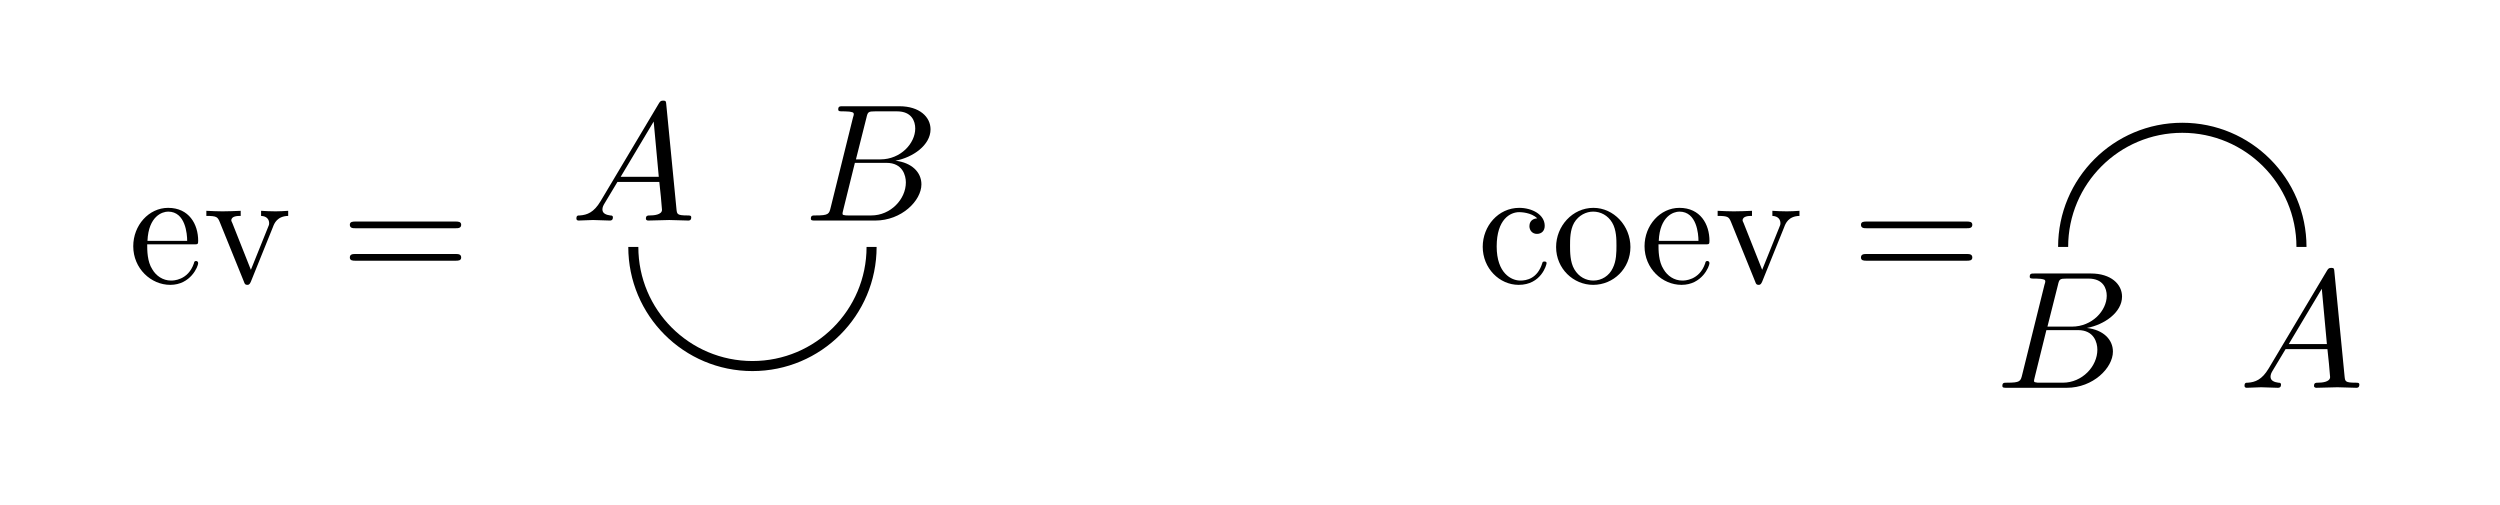
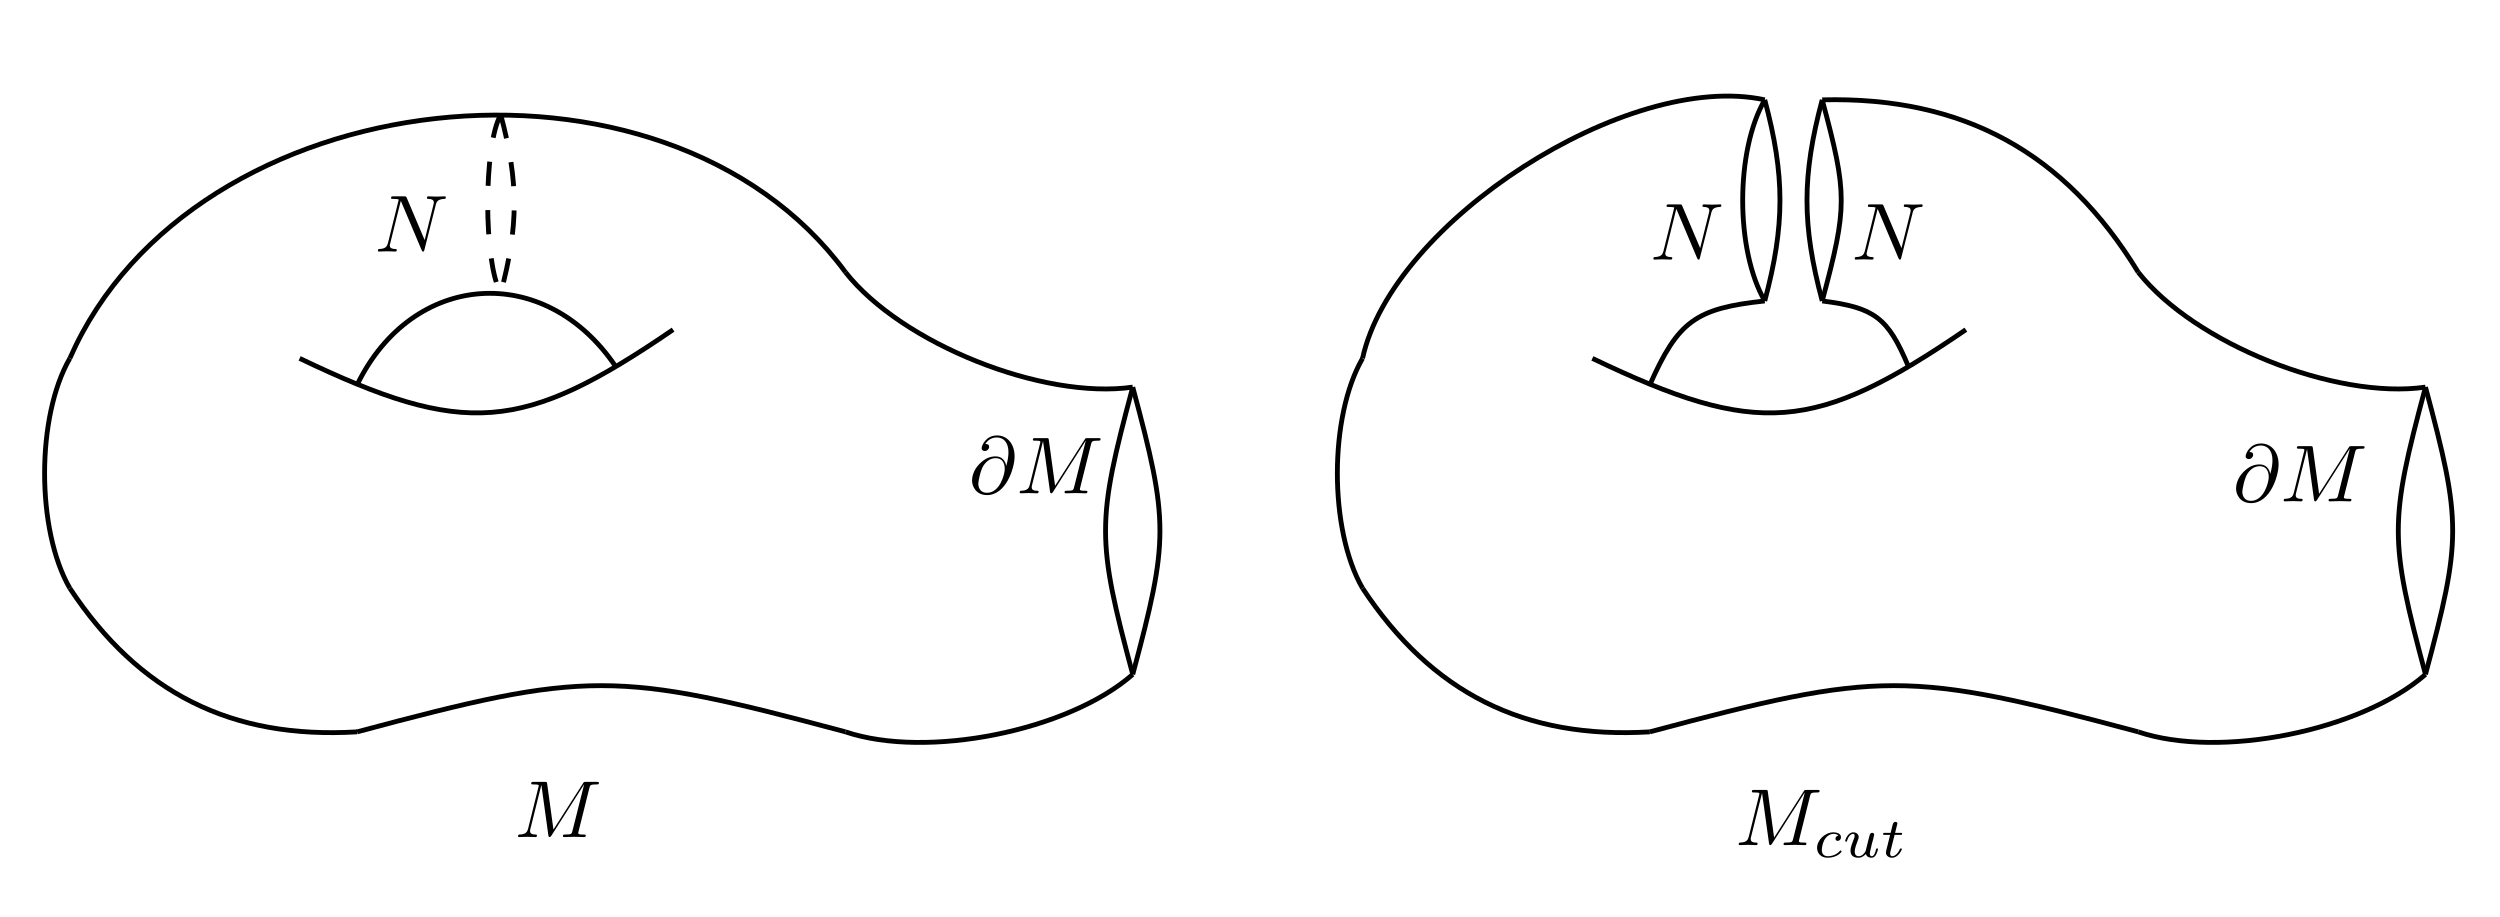
- <svg xmlns="http://www.w3.org/2000/svg" xmlns:xlink="http://www.w3.org/1999/xlink" width="181.975pt" height="36.716pt" viewBox="0 0 145.58 29.373">
+ <svg xmlns="http://www.w3.org/2000/svg" xmlns:xlink="http://www.w3.org/1999/xlink" width="382.178pt" height="140.053pt" viewBox="0 0 305.742 112.042">
  <defs>
    <g>
      <g id="glyph-0-0">
-         <path d="M 1.094 -2.453 C 1.156 -3.906 1.969 -4.156 2.297 -4.156 C 3.312 -4.156 3.406 -2.844 3.406 -2.453 Z M 1.078 -2.25 L 3.797 -2.25 C 4.016 -2.25 4.047 -2.25 4.047 -2.453 C 4.047 -3.422 3.516 -4.375 2.297 -4.375 C 1.172 -4.375 0.266 -3.359 0.266 -2.141 C 0.266 -0.844 1.297 0.109 2.422 0.109 C 3.609 0.109 4.047 -0.969 4.047 -1.156 C 4.047 -1.25 3.969 -1.281 3.922 -1.281 C 3.828 -1.281 3.812 -1.219 3.797 -1.141 C 3.453 -0.141 2.578 -0.141 2.469 -0.141 C 1.984 -0.141 1.594 -0.422 1.375 -0.797 C 1.078 -1.25 1.078 -1.906 1.078 -2.25 Z M 1.078 -2.25 " />
+         <path d="M 7.469 -5.703 C 7.562 -6.109 7.734 -6.406 8.531 -6.438 C 8.578 -6.438 8.703 -6.453 8.703 -6.641 C 8.703 -6.641 8.703 -6.75 8.578 -6.75 C 8.25 -6.75 7.906 -6.719 7.578 -6.719 C 7.234 -6.719 6.891 -6.75 6.562 -6.75 C 6.5 -6.75 6.391 -6.75 6.391 -6.547 C 6.391 -6.438 6.484 -6.438 6.562 -6.438 C 7.125 -6.422 7.234 -6.219 7.234 -6 C 7.234 -5.969 7.219 -5.828 7.203 -5.797 L 6.109 -1.406 L 3.922 -6.562 C 3.844 -6.734 3.828 -6.75 3.609 -6.75 L 2.281 -6.75 C 2.078 -6.75 2 -6.75 2 -6.547 C 2 -6.438 2.078 -6.438 2.266 -6.438 C 2.328 -6.438 2.938 -6.438 2.938 -6.344 L 1.625 -1.047 C 1.516 -0.656 1.359 -0.328 0.547 -0.312 C 0.5 -0.312 0.391 -0.297 0.391 -0.109 C 0.391 -0.047 0.438 0 0.516 0 C 0.828 0 1.172 -0.031 1.5 -0.031 C 1.844 -0.031 2.188 0 2.516 0 C 2.562 0 2.703 0 2.703 -0.203 C 2.703 -0.297 2.609 -0.312 2.5 -0.312 C 1.922 -0.328 1.844 -0.547 1.844 -0.734 C 1.844 -0.812 1.859 -0.859 1.891 -0.969 L 3.188 -6.188 C 3.234 -6.125 3.234 -6.109 3.281 -6 L 5.734 -0.188 C 5.812 -0.016 5.844 0 5.922 0 C 6.031 0 6.031 -0.031 6.078 -0.203 Z M 7.469 -5.703 " />
      </g>
      <g id="glyph-0-1">
-         <path d="M 4.062 -3.25 C 4.141 -3.469 4.312 -3.891 4.953 -3.906 L 4.953 -4.203 C 4.734 -4.188 4.453 -4.172 4.219 -4.172 C 3.984 -4.172 3.547 -4.188 3.375 -4.203 L 3.375 -3.906 C 3.734 -3.891 3.844 -3.672 3.844 -3.484 C 3.844 -3.391 3.828 -3.359 3.781 -3.25 L 2.781 -0.766 L 1.703 -3.484 C 1.641 -3.609 1.641 -3.625 1.641 -3.641 C 1.641 -3.906 2.016 -3.906 2.188 -3.906 L 2.188 -4.203 C 1.906 -4.188 1.359 -4.172 1.125 -4.172 C 0.875 -4.172 0.484 -4.188 0.188 -4.203 L 0.188 -3.906 C 0.797 -3.906 0.844 -3.844 0.969 -3.547 L 2.375 -0.078 C 2.422 0.062 2.453 0.109 2.578 0.109 C 2.703 0.109 2.734 0.016 2.781 -0.078 Z M 4.062 -3.25 " />
+         <path d="M 4.578 -3.344 C 4.469 -3.953 4.062 -4.516 3.297 -4.516 C 2.703 -4.516 2.047 -4.359 1.281 -3.578 C 0.469 -2.766 0.391 -1.844 0.391 -1.547 C 0.391 -0.922 0.828 0.219 2.219 0.219 C 4.562 0.219 5.594 -3.094 5.594 -4.516 C 5.594 -6.078 4.672 -7.078 3.453 -7.078 C 2.031 -7.078 1.562 -5.781 1.562 -5.516 C 1.562 -5.375 1.656 -5.172 1.953 -5.172 C 2.266 -5.172 2.484 -5.453 2.484 -5.688 C 2.484 -6.031 2.172 -6.031 2.016 -6.031 C 2.453 -6.766 3.156 -6.828 3.438 -6.828 C 4.156 -6.828 4.844 -6.312 4.844 -5.031 C 4.844 -4.656 4.797 -4.141 4.578 -3.344 Z M 2.234 -0.062 C 1.156 -0.062 1.156 -1.078 1.156 -1.172 C 1.156 -1.438 1.406 -2.828 1.812 -3.422 C 2.203 -3.984 2.688 -4.297 3.297 -4.297 C 4.375 -4.297 4.391 -3.188 4.391 -2.984 C 4.391 -2.281 3.766 -0.062 2.234 -0.062 Z M 2.234 -0.062 " />
      </g>
      <g id="glyph-0-2">
-         <path d="M 6.703 -3.188 C 6.844 -3.188 7.031 -3.188 7.031 -3.391 C 7.031 -3.578 6.844 -3.578 6.703 -3.578 L 0.875 -3.578 C 0.734 -3.578 0.547 -3.578 0.547 -3.391 C 0.547 -3.188 0.734 -3.188 0.875 -3.188 Z M 6.703 -1.297 C 6.844 -1.297 7.031 -1.297 7.031 -1.484 C 7.031 -1.688 6.844 -1.688 6.703 -1.688 L 0.875 -1.688 C 0.734 -1.688 0.547 -1.688 0.547 -1.484 C 0.547 -1.297 0.734 -1.297 0.875 -1.297 Z M 6.703 -1.297 " />
-       </g>
-       <g id="glyph-0-3">
-         <path d="M 1.141 -2.125 C 1.141 -3.719 1.938 -4.125 2.453 -4.125 C 2.547 -4.125 3.156 -4.109 3.5 -3.766 C 3.094 -3.734 3.047 -3.438 3.047 -3.312 C 3.047 -3.062 3.219 -2.859 3.484 -2.859 C 3.75 -2.859 3.938 -3.031 3.938 -3.328 C 3.938 -3.984 3.203 -4.375 2.453 -4.375 C 1.234 -4.375 0.328 -3.312 0.328 -2.109 C 0.328 -0.859 1.297 0.109 2.422 0.109 C 3.734 0.109 4.047 -1.062 4.047 -1.156 C 4.047 -1.25 3.953 -1.25 3.922 -1.25 C 3.828 -1.25 3.812 -1.219 3.797 -1.156 C 3.516 -0.25 2.875 -0.141 2.516 -0.141 C 2 -0.141 1.141 -0.562 1.141 -2.125 Z M 1.141 -2.125 " />
-       </g>
-       <g id="glyph-0-4">
-         <path d="M 4.594 -2.094 C 4.594 -3.328 3.625 -4.375 2.438 -4.375 C 1.219 -4.375 0.266 -3.312 0.266 -2.094 C 0.266 -0.828 1.281 0.109 2.422 0.109 C 3.609 0.109 4.594 -0.844 4.594 -2.094 Z M 2.438 -0.141 C 2.016 -0.141 1.594 -0.344 1.328 -0.797 C 1.078 -1.219 1.078 -1.812 1.078 -2.172 C 1.078 -2.547 1.078 -3.078 1.312 -3.5 C 1.578 -3.953 2.031 -4.156 2.422 -4.156 C 2.859 -4.156 3.281 -3.938 3.531 -3.516 C 3.781 -3.094 3.781 -2.531 3.781 -2.172 C 3.781 -1.812 3.781 -1.281 3.562 -0.859 C 3.359 -0.422 2.922 -0.141 2.438 -0.141 Z M 2.438 -0.141 " />
+         <path d="M 9.141 -5.984 C 9.234 -6.344 9.25 -6.438 10 -6.438 C 10.219 -6.438 10.312 -6.438 10.312 -6.641 C 10.312 -6.75 10.203 -6.75 10.047 -6.75 L 8.734 -6.75 C 8.484 -6.75 8.469 -6.75 8.359 -6.562 L 4.75 -0.922 L 3.984 -6.516 C 3.953 -6.75 3.938 -6.75 3.672 -6.75 L 2.328 -6.75 C 2.141 -6.75 2.031 -6.75 2.031 -6.562 C 2.031 -6.438 2.109 -6.438 2.312 -6.438 C 2.438 -6.438 2.609 -6.422 2.734 -6.422 C 2.891 -6.406 2.953 -6.375 2.953 -6.266 C 2.953 -6.219 2.938 -6.188 2.906 -6.078 L 1.656 -1.047 C 1.562 -0.656 1.391 -0.328 0.594 -0.312 C 0.547 -0.312 0.422 -0.297 0.422 -0.125 C 0.422 -0.031 0.469 0 0.547 0 C 0.875 0 1.219 -0.031 1.547 -0.031 C 1.875 -0.031 2.234 0 2.562 0 C 2.609 0 2.734 0 2.734 -0.203 C 2.734 -0.312 2.625 -0.312 2.562 -0.312 C 2 -0.312 1.891 -0.516 1.891 -0.734 C 1.891 -0.812 1.891 -0.859 1.922 -0.969 L 3.266 -6.344 L 3.281 -6.344 L 4.125 -0.234 C 4.141 -0.109 4.156 0 4.281 0 C 4.391 0 4.438 -0.109 4.5 -0.172 L 8.484 -6.422 L 8.5 -6.422 L 7.078 -0.766 C 6.984 -0.391 6.969 -0.312 6.188 -0.312 C 6.016 -0.312 5.906 -0.312 5.906 -0.125 C 5.906 0 6.031 0 6.047 0 C 6.328 0 7 -0.031 7.281 -0.031 C 7.688 -0.031 8.109 0 8.516 0 C 8.578 0 8.703 0 8.703 -0.203 C 8.703 -0.312 8.609 -0.312 8.422 -0.312 C 8.062 -0.312 7.781 -0.312 7.781 -0.484 C 7.781 -0.516 7.781 -0.547 7.828 -0.719 Z M 9.141 -5.984 " />
      </g>
      <g id="glyph-1-0">
-         <path d="M 1.75 -1.125 C 1.359 -0.469 0.969 -0.328 0.547 -0.297 C 0.422 -0.297 0.344 -0.297 0.344 -0.109 C 0.344 -0.047 0.391 0 0.469 0 C 0.734 0 1.031 -0.031 1.312 -0.031 C 1.625 -0.031 1.969 0 2.281 0 C 2.344 0 2.469 0 2.469 -0.188 C 2.469 -0.297 2.375 -0.297 2.312 -0.297 C 2.094 -0.328 1.859 -0.406 1.859 -0.641 C 1.859 -0.766 1.906 -0.875 1.984 -1 L 2.734 -2.25 L 5.172 -2.25 C 5.203 -2.047 5.328 -0.719 5.328 -0.625 C 5.328 -0.328 4.828 -0.297 4.625 -0.297 C 4.5 -0.297 4.391 -0.297 4.391 -0.109 C 4.391 0 4.516 0 4.531 0 C 4.938 0 5.359 -0.031 5.75 -0.031 C 6 -0.031 6.609 0 6.859 0 C 6.906 0 7.031 0 7.031 -0.188 C 7.031 -0.297 6.938 -0.297 6.812 -0.297 C 6.203 -0.297 6.203 -0.375 6.172 -0.656 L 5.578 -6.75 C 5.562 -6.938 5.562 -6.984 5.391 -6.984 C 5.234 -6.984 5.203 -6.906 5.141 -6.812 Z M 2.922 -2.547 L 4.844 -5.766 L 5.141 -2.547 Z M 2.922 -2.547 " />
+         <path d="M 3.031 -2.656 C 2.781 -2.609 2.672 -2.422 2.672 -2.266 C 2.672 -2.078 2.828 -2 2.953 -2 C 3.094 -2 3.344 -2.125 3.344 -2.453 C 3.344 -2.922 2.797 -3.047 2.422 -3.047 C 1.391 -3.047 0.422 -2.094 0.422 -1.141 C 0.422 -0.547 0.844 0.062 1.703 0.062 C 2.875 0.062 3.422 -0.609 3.422 -0.719 C 3.422 -0.75 3.359 -0.828 3.312 -0.828 C 3.266 -0.828 3.25 -0.812 3.203 -0.766 C 2.656 -0.125 1.844 -0.125 1.719 -0.125 C 1.219 -0.125 1 -0.469 1 -0.891 C 1 -1.094 1.094 -1.844 1.453 -2.328 C 1.719 -2.672 2.078 -2.859 2.422 -2.859 C 2.531 -2.859 2.859 -2.844 3.031 -2.656 Z M 3.031 -2.656 " />
      </g>
      <g id="glyph-1-1">
-         <path d="M 1.562 -0.766 C 1.469 -0.375 1.438 -0.297 0.672 -0.297 C 0.5 -0.297 0.406 -0.297 0.406 -0.109 C 0.406 0 0.5 0 0.672 0 L 4.156 0 C 5.688 0 6.844 -1.156 6.844 -2.109 C 6.844 -2.812 6.281 -3.375 5.328 -3.484 C 6.344 -3.672 7.375 -4.391 7.375 -5.312 C 7.375 -6.031 6.734 -6.656 5.562 -6.656 L 2.281 -6.656 C 2.094 -6.656 2 -6.656 2 -6.469 C 2 -6.359 2.094 -6.359 2.266 -6.359 C 2.297 -6.359 2.469 -6.359 2.641 -6.344 C 2.812 -6.312 2.906 -6.312 2.906 -6.188 C 2.906 -6.141 2.891 -6.109 2.859 -6 Z M 3.031 -3.562 L 3.641 -5.984 C 3.719 -6.328 3.75 -6.359 4.156 -6.359 L 5.422 -6.359 C 6.281 -6.359 6.484 -5.781 6.484 -5.359 C 6.484 -4.5 5.641 -3.562 4.453 -3.562 Z M 2.594 -0.297 C 2.453 -0.297 2.438 -0.297 2.375 -0.312 C 2.281 -0.328 2.25 -0.328 2.25 -0.406 C 2.25 -0.438 2.25 -0.453 2.297 -0.641 L 2.969 -3.359 L 4.812 -3.359 C 5.75 -3.359 5.938 -2.625 5.938 -2.219 C 5.938 -1.25 5.062 -0.297 3.922 -0.297 Z M 2.594 -0.297 " />
+         <path d="M 2.922 -1.125 C 2.891 -0.984 2.828 -0.719 2.812 -0.719 C 2.688 -0.5 2.406 -0.125 1.984 -0.125 C 1.5 -0.125 1.5 -0.578 1.5 -0.703 C 1.5 -1.109 1.703 -1.594 1.891 -2.109 C 1.938 -2.25 1.984 -2.344 1.984 -2.453 C 1.984 -2.812 1.688 -3.047 1.328 -3.047 C 0.641 -3.047 0.328 -2.109 0.328 -2 C 0.328 -1.906 0.422 -1.906 0.438 -1.906 C 0.547 -1.906 0.547 -1.938 0.562 -2.016 C 0.734 -2.578 1.031 -2.859 1.312 -2.859 C 1.422 -2.859 1.484 -2.781 1.484 -2.609 C 1.484 -2.453 1.422 -2.312 1.359 -2.156 C 0.984 -1.203 0.984 -1 0.984 -0.812 C 0.984 -0.688 0.984 -0.375 1.234 -0.156 C 1.438 0.016 1.703 0.062 1.953 0.062 C 2.391 0.062 2.625 -0.172 2.859 -0.391 C 3 0.062 3.469 0.062 3.547 0.062 C 3.781 0.062 3.969 -0.062 4.094 -0.297 C 4.25 -0.562 4.344 -0.969 4.344 -0.984 C 4.344 -1.078 4.25 -1.078 4.234 -1.078 C 4.125 -1.078 4.125 -1.047 4.078 -0.859 C 4 -0.547 3.859 -0.125 3.578 -0.125 C 3.391 -0.125 3.344 -0.281 3.344 -0.469 C 3.344 -0.578 3.406 -0.828 3.453 -1.016 C 3.5 -1.203 3.562 -1.484 3.594 -1.641 L 3.766 -2.25 C 3.797 -2.422 3.875 -2.734 3.875 -2.766 C 3.875 -2.906 3.766 -2.984 3.641 -2.984 C 3.391 -2.984 3.344 -2.781 3.281 -2.562 Z M 2.922 -1.125 " />
+       </g>
+       <g id="glyph-1-2">
+         <path d="M 1.703 -2.734 L 2.406 -2.734 C 2.547 -2.734 2.625 -2.734 2.625 -2.891 C 2.625 -2.984 2.547 -2.984 2.422 -2.984 L 1.766 -2.984 L 2.016 -4 C 2.031 -4.047 2.047 -4.078 2.047 -4.109 C 2.047 -4.234 1.938 -4.328 1.812 -4.328 C 1.641 -4.328 1.531 -4.203 1.484 -4.031 C 1.438 -3.859 1.516 -4.188 1.219 -2.984 L 0.516 -2.984 C 0.375 -2.984 0.297 -2.984 0.297 -2.828 C 0.297 -2.734 0.375 -2.734 0.5 -2.734 L 1.156 -2.734 L 0.75 -1.094 C 0.703 -0.922 0.641 -0.672 0.641 -0.594 C 0.641 -0.188 0.984 0.062 1.391 0.062 C 2.156 0.062 2.594 -0.906 2.594 -0.984 C 2.594 -1.078 2.5 -1.078 2.484 -1.078 C 2.391 -1.078 2.391 -1.062 2.328 -0.953 C 2.141 -0.516 1.781 -0.125 1.406 -0.125 C 1.266 -0.125 1.156 -0.219 1.156 -0.469 C 1.156 -0.531 1.188 -0.672 1.203 -0.75 Z M 1.703 -2.734 " />
      </g>
    </g>
    <clipPath id="clip-0">
-       <path clip-rule="nonzero" d="M 28 6 L 60 6 L 60 28.758 L 28 28.758 Z M 28 6 " />
+       <path clip-rule="nonzero" d="M 1.168 5 L 112 5 L 112 53 L 1.168 53 Z M 1.168 5 " />
+     </clipPath>
+     <clipPath id="clip-1">
+       <path clip-rule="nonzero" d="M 1.168 35 L 17 35 L 17 81 L 1.168 81 Z M 1.168 35 " />
+     </clipPath>
+     <clipPath id="clip-2">
+       <path clip-rule="nonzero" d="M 1.168 63 L 53 63 L 53 98 L 1.168 98 Z M 1.168 63 " />
+     </clipPath>
+     <clipPath id="clip-3">
+       <path clip-rule="nonzero" d="M 253 24 L 304.316 24 L 304.316 56 L 253 56 Z M 253 24 " />
+     </clipPath>
+     <clipPath id="clip-4">
+       <path clip-rule="nonzero" d="M 288 38 L 304.316 38 L 304.316 91 L 288 91 Z M 288 38 " />
+     </clipPath>
+     <clipPath id="clip-5">
+       <path clip-rule="nonzero" d="M 253 74 L 304.316 74 L 304.316 100 L 253 100 Z M 253 74 " />
+     </clipPath>
+     <clipPath id="clip-6">
+       <path clip-rule="nonzero" d="M 284 38 L 304.316 38 L 304.316 91 L 284 91 Z M 284 38 " />
    </clipPath>
  </defs>
+   <g clip-path="url(#clip-0)">
+     <path fill="none" stroke-width="0.598" stroke-linecap="butt" stroke-linejoin="miter" stroke="rgb(0%, 0%, 0%)" stroke-opacity="1" stroke-miterlimit="10" d="M -53.149 7.088 C -38.06 41.525 20.239 48.005 42.521 17.717 " transform="matrix(0.991522, 0, 0, -0.991522, 61.2375, 50.85616)" />
+   </g>
+   <g clip-path="url(#clip-1)">
+     <path fill="none" stroke-width="0.598" stroke-linecap="butt" stroke-linejoin="miter" stroke="rgb(0%, 0%, 0%)" stroke-opacity="1" stroke-miterlimit="10" d="M -53.149 -21.262 C -57.297 -14.08 -57.297 -0.094 -53.149 7.088 " transform="matrix(0.991522, 0, 0, -0.991522, 61.2375, 50.85616)" />
+   </g>
+   <path fill="none" stroke-width="0.598" stroke-linecap="butt" stroke-linejoin="miter" stroke="rgb(0%, 0%, 0%)" stroke-opacity="1" stroke-miterlimit="10" d="M -24.803 7.088 C -4.475 -2.655 2.66 -2.103 21.259 10.63 " transform="matrix(0.991522, 0, 0, -0.991522, 61.2375, 50.85616)" />
+   <path fill="none" stroke-width="0.598" stroke-linecap="butt" stroke-linejoin="miter" stroke="rgb(0%, 0%, 0%)" stroke-opacity="1" stroke-miterlimit="10" d="M -17.716 3.826 C -10.892 17.859 5.434 19.021 14.172 6.095 " transform="matrix(0.991522, 0, 0, -0.991522, 61.2375, 50.85616)" />
+   <path fill="none" stroke-width="0.598" stroke-linecap="butt" stroke-linejoin="miter" stroke="rgb(0%, 0%, 0%)" stroke-opacity="1" stroke-miterlimit="10" d="M 42.521 17.717 C 49.439 8.924 66.876 1.947 77.955 3.542 " transform="matrix(0.991522, 0, 0, -0.991522, 61.2375, 50.85616)" />
+   <path fill="none" stroke-width="0.598" stroke-linecap="butt" stroke-linejoin="miter" stroke="rgb(0%, 0%, 0%)" stroke-opacity="1" stroke-miterlimit="10" d="M 77.955 3.542 C 82.426 -13.142 82.426 -15.206 77.955 -31.891 " transform="matrix(0.991522, 0, 0, -0.991522, 61.2375, 50.85616)" />
+   <g clip-path="url(#clip-2)">
+     <path fill="none" stroke-width="0.598" stroke-linecap="butt" stroke-linejoin="miter" stroke="rgb(0%, 0%, 0%)" stroke-opacity="1" stroke-miterlimit="10" d="M -53.149 -21.262 C -44.608 -34.199 -33.195 -39.908 -17.716 -38.978 " transform="matrix(0.991522, 0, 0, -0.991522, 61.2375, 50.85616)" />
+   </g>
+   <path fill="none" stroke-width="0.598" stroke-linecap="butt" stroke-linejoin="miter" stroke="rgb(0%, 0%, 0%)" stroke-opacity="1" stroke-miterlimit="10" d="M -17.716 -38.978 C 10.646 -31.379 14.156 -31.379 42.521 -38.978 " transform="matrix(0.991522, 0, 0, -0.991522, 61.2375, 50.85616)" />
+   <path fill="none" stroke-width="0.598" stroke-linecap="butt" stroke-linejoin="miter" stroke="rgb(0%, 0%, 0%)" stroke-opacity="1" stroke-miterlimit="10" d="M 42.521 -38.978 C 52.532 -42.362 70.016 -38.868 77.955 -31.891 " transform="matrix(0.991522, 0, 0, -0.991522, 61.2375, 50.85616)" />
+   <path fill="none" stroke-width="0.598" stroke-linecap="butt" stroke-linejoin="miter" stroke="rgb(0%, 0%, 0%)" stroke-opacity="1" stroke-miterlimit="10" d="M 77.955 3.542 C 73.483 -13.142 73.483 -15.206 77.955 -31.891 " transform="matrix(0.991522, 0, 0, -0.991522, 61.2375, 50.85616)" />
+   <path fill="none" stroke-width="0.598" stroke-linecap="butt" stroke-linejoin="miter" stroke="rgb(0%, 0%, 0%)" stroke-opacity="1" stroke-dasharray="2.989 2.989" stroke-miterlimit="10" d="M 0.001 37.136 C -2.142 33.425 -2.142 18.876 0.001 15.164 " transform="matrix(0.991522, 0, 0, -0.991522, 61.2375, 50.85616)" />
+   <path fill="none" stroke-width="0.598" stroke-linecap="butt" stroke-linejoin="miter" stroke="rgb(0%, 0%, 0%)" stroke-opacity="1" stroke-dasharray="2.989 2.989" stroke-miterlimit="10" d="M 0.001 37.136 C 2.219 28.859 2.219 23.442 0.001 15.164 " transform="matrix(0.991522, 0, 0, -0.991522, 61.2375, 50.85616)" />
  <g fill="rgb(0%, 0%, 0%)" fill-opacity="1">
-     <use xlink:href="#glyph-0-0" x="7.493" y="16.479" />
-     <use xlink:href="#glyph-0-1" x="11.828" y="16.479" />
+     <use xlink:href="#glyph-0-0" x="45.824" y="30.763" />
  </g>
  <g fill="rgb(0%, 0%, 0%)" fill-opacity="1">
-     <use xlink:href="#glyph-0-2" x="19.824" y="16.479" />
+     <use xlink:href="#glyph-0-1" x="118.487" y="60.329" />
  </g>
  <g fill="rgb(0%, 0%, 0%)" fill-opacity="1">
-     <use xlink:href="#glyph-1-0" x="33.221" y="12.843" />
+     <use xlink:href="#glyph-0-2" x="124.284" y="60.329" />
  </g>
  <g fill="rgb(0%, 0%, 0%)" fill-opacity="1">
-     <use xlink:href="#glyph-1-1" x="46.812" y="12.843" />
+     <use xlink:href="#glyph-0-2" x="62.934" y="102.371" />
  </g>
-   <g clip-path="url(#clip-0)">
-     <path fill="none" stroke-width="0.598" stroke-linecap="butt" stroke-linejoin="miter" stroke="rgb(0%, 0%, 0%)" stroke-opacity="1" stroke-miterlimit="10" d="M 28.347 0 C 28.347 -3.914 31.519 -7.085 35.433 -7.085 C 39.347 -7.085 42.519 -3.914 42.519 0 " transform="matrix(0.9791, 0, 0, -0.9791, 9.124023, 14.37906)" />
+   <path fill="none" stroke-width="0.598" stroke-linecap="butt" stroke-linejoin="miter" stroke="rgb(0%, 0%, 0%)" stroke-opacity="1" stroke-miterlimit="10" d="M 106.3 -21.262 C 102.156 -14.08 102.156 -0.094 106.3 7.088 " transform="matrix(0.991522, 0, 0, -0.991522, 61.2375, 50.85616)" />
+   <path fill="none" stroke-width="0.598" stroke-linecap="butt" stroke-linejoin="miter" stroke="rgb(0%, 0%, 0%)" stroke-opacity="1" stroke-miterlimit="10" d="M 134.646 7.088 C 154.975 -2.655 162.113 -2.103 180.713 10.63 " transform="matrix(0.991522, 0, 0, -0.991522, 61.2375, 50.85616)" />
+   <g clip-path="url(#clip-3)">
+     <path fill="none" stroke-width="0.598" stroke-linecap="butt" stroke-linejoin="miter" stroke="rgb(0%, 0%, 0%)" stroke-opacity="1" stroke-miterlimit="10" d="M 201.971 17.717 C 208.893 8.924 226.33 1.947 237.404 3.542 " transform="matrix(0.991522, 0, 0, -0.991522, 61.2375, 50.85616)" />
+   </g>
+   <g clip-path="url(#clip-4)">
+     <path fill="none" stroke-width="0.598" stroke-linecap="butt" stroke-linejoin="miter" stroke="rgb(0%, 0%, 0%)" stroke-opacity="1" stroke-miterlimit="10" d="M 237.404 3.542 C 241.876 -13.142 241.876 -15.206 237.404 -31.891 " transform="matrix(0.991522, 0, 0, -0.991522, 61.2375, 50.85616)" />
+   </g>
+   <path fill="none" stroke-width="0.598" stroke-linecap="butt" stroke-linejoin="miter" stroke="rgb(0%, 0%, 0%)" stroke-opacity="1" stroke-miterlimit="10" d="M 106.3 -21.262 C 114.846 -34.199 126.255 -39.908 141.734 -38.978 " transform="matrix(0.991522, 0, 0, -0.991522, 61.2375, 50.85616)" />
+   <path fill="none" stroke-width="0.598" stroke-linecap="butt" stroke-linejoin="miter" stroke="rgb(0%, 0%, 0%)" stroke-opacity="1" stroke-miterlimit="10" d="M 141.734 -38.978 C 170.095 -31.379 173.609 -31.379 201.971 -38.978 " transform="matrix(0.991522, 0, 0, -0.991522, 61.2375, 50.85616)" />
+   <g clip-path="url(#clip-5)">
+     <path fill="none" stroke-width="0.598" stroke-linecap="butt" stroke-linejoin="miter" stroke="rgb(0%, 0%, 0%)" stroke-opacity="1" stroke-miterlimit="10" d="M 201.971 -38.978 C 211.982 -42.362 229.466 -38.868 237.404 -31.891 " transform="matrix(0.991522, 0, 0, -0.991522, 61.2375, 50.85616)" />
+   </g>
+   <g clip-path="url(#clip-6)">
+     <path fill="none" stroke-width="0.598" stroke-linecap="butt" stroke-linejoin="miter" stroke="rgb(0%, 0%, 0%)" stroke-opacity="1" stroke-miterlimit="10" d="M 237.404 3.542 C 232.933 -13.142 232.933 -15.206 237.404 -31.891 " transform="matrix(0.991522, 0, 0, -0.991522, 61.2375, 50.85616)" />
+   </g>
+   <path fill="none" stroke-width="0.598" stroke-linecap="butt" stroke-linejoin="miter" stroke="rgb(0%, 0%, 0%)" stroke-opacity="1" stroke-miterlimit="10" d="M 155.908 38.976 C 152.28 32.696 152.28 20.455 155.908 14.172 " transform="matrix(0.991522, 0, 0, -0.991522, 61.2375, 50.85616)" />
+   <path fill="none" stroke-width="0.598" stroke-linecap="butt" stroke-linejoin="miter" stroke="rgb(0%, 0%, 0%)" stroke-opacity="1" stroke-miterlimit="10" d="M 155.908 38.976 C 158.41 29.635 158.41 23.516 155.908 14.172 " transform="matrix(0.991522, 0, 0, -0.991522, 61.2375, 50.85616)" />
+   <path fill="none" stroke-width="0.598" stroke-linecap="butt" stroke-linejoin="miter" stroke="rgb(0%, 0%, 0%)" stroke-opacity="1" stroke-miterlimit="10" d="M 201.971 17.717 C 192.929 32.538 180.35 39.397 162.996 38.976 " transform="matrix(0.991522, 0, 0, -0.991522, 61.2375, 50.85616)" />
+   <path fill="none" stroke-width="0.598" stroke-linecap="butt" stroke-linejoin="miter" stroke="rgb(0%, 0%, 0%)" stroke-opacity="1" stroke-miterlimit="10" d="M 106.3 7.088 C 109.968 23.954 139.039 42.643 155.908 38.976 " transform="matrix(0.991522, 0, 0, -0.991522, 61.2375, 50.85616)" />
+   <path fill="none" stroke-width="0.598" stroke-linecap="butt" stroke-linejoin="miter" stroke="rgb(0%, 0%, 0%)" stroke-opacity="1" stroke-miterlimit="10" d="M 141.734 3.826 C 145.204 11.67 147.379 13.258 155.908 14.172 " transform="matrix(0.991522, 0, 0, -0.991522, 61.2375, 50.85616)" />
+   <path fill="none" stroke-width="0.598" stroke-linecap="butt" stroke-linejoin="miter" stroke="rgb(0%, 0%, 0%)" stroke-opacity="1" stroke-miterlimit="10" d="M 173.625 6.095 C 171.1 12.115 169.469 13.352 162.996 14.172 " transform="matrix(0.991522, 0, 0, -0.991522, 61.2375, 50.85616)" />
+   <path fill="none" stroke-width="0.598" stroke-linecap="butt" stroke-linejoin="miter" stroke="rgb(0%, 0%, 0%)" stroke-opacity="1" stroke-miterlimit="10" d="M 162.996 38.976 C 166.124 27.299 166.124 25.853 162.996 14.172 " transform="matrix(0.991522, 0, 0, -0.991522, 61.2375, 50.85616)" />
+   <path fill="none" stroke-width="0.598" stroke-linecap="butt" stroke-linejoin="miter" stroke="rgb(0%, 0%, 0%)" stroke-opacity="1" stroke-miterlimit="10" d="M 162.996 38.976 C 160.49 29.635 160.49 23.516 162.996 14.172 " transform="matrix(0.991522, 0, 0, -0.991522, 61.2375, 50.85616)" />
+   <g fill="rgb(0%, 0%, 0%)" fill-opacity="1">
+     <use xlink:href="#glyph-0-0" x="201.814" y="31.747" />
  </g>
  <g fill="rgb(0%, 0%, 0%)" fill-opacity="1">
-     <use xlink:href="#glyph-0-3" x="86.014" y="16.479" />
-     <use xlink:href="#glyph-0-4" x="90.349" y="16.479" />
+     <use xlink:href="#glyph-0-0" x="226.436" y="31.747" />
  </g>
  <g fill="rgb(0%, 0%, 0%)" fill-opacity="1">
-     <use xlink:href="#glyph-0-0" x="95.499" y="16.479" />
-     <use xlink:href="#glyph-0-1" x="99.834" y="16.479" />
+     <use xlink:href="#glyph-0-1" x="273.071" y="61.313" />
  </g>
  <g fill="rgb(0%, 0%, 0%)" fill-opacity="1">
-     <use xlink:href="#glyph-0-2" x="107.821" y="16.479" />
+     <use xlink:href="#glyph-0-2" x="278.869" y="61.313" />
  </g>
  <g fill="rgb(0%, 0%, 0%)" fill-opacity="1">
-     <use xlink:href="#glyph-1-1" x="116.196" y="22.582" />
+     <use xlink:href="#glyph-0-2" x="212.217" y="103.354" />
  </g>
  <g fill="rgb(0%, 0%, 0%)" fill-opacity="1">
-     <use xlink:href="#glyph-1-0" x="130.359" y="22.582" />
+     <use xlink:href="#glyph-1-0" x="221.8" y="104.837" />
+     <use xlink:href="#glyph-1-1" x="225.33" y="104.837" />
+     <use xlink:href="#glyph-1-2" x="230" y="104.837" />
  </g>
-   <path fill="none" stroke-width="0.598" stroke-linecap="butt" stroke-linejoin="miter" stroke="rgb(0%, 0%, 0%)" stroke-opacity="1" stroke-miterlimit="10" d="M 113.386 0 C 113.386 3.914 116.558 7.086 120.472 7.086 C 124.39 7.086 127.562 3.914 127.562 0 " transform="matrix(0.9791, 0, 0, -0.9791, 9.124023, 14.37906)" />
</svg>
